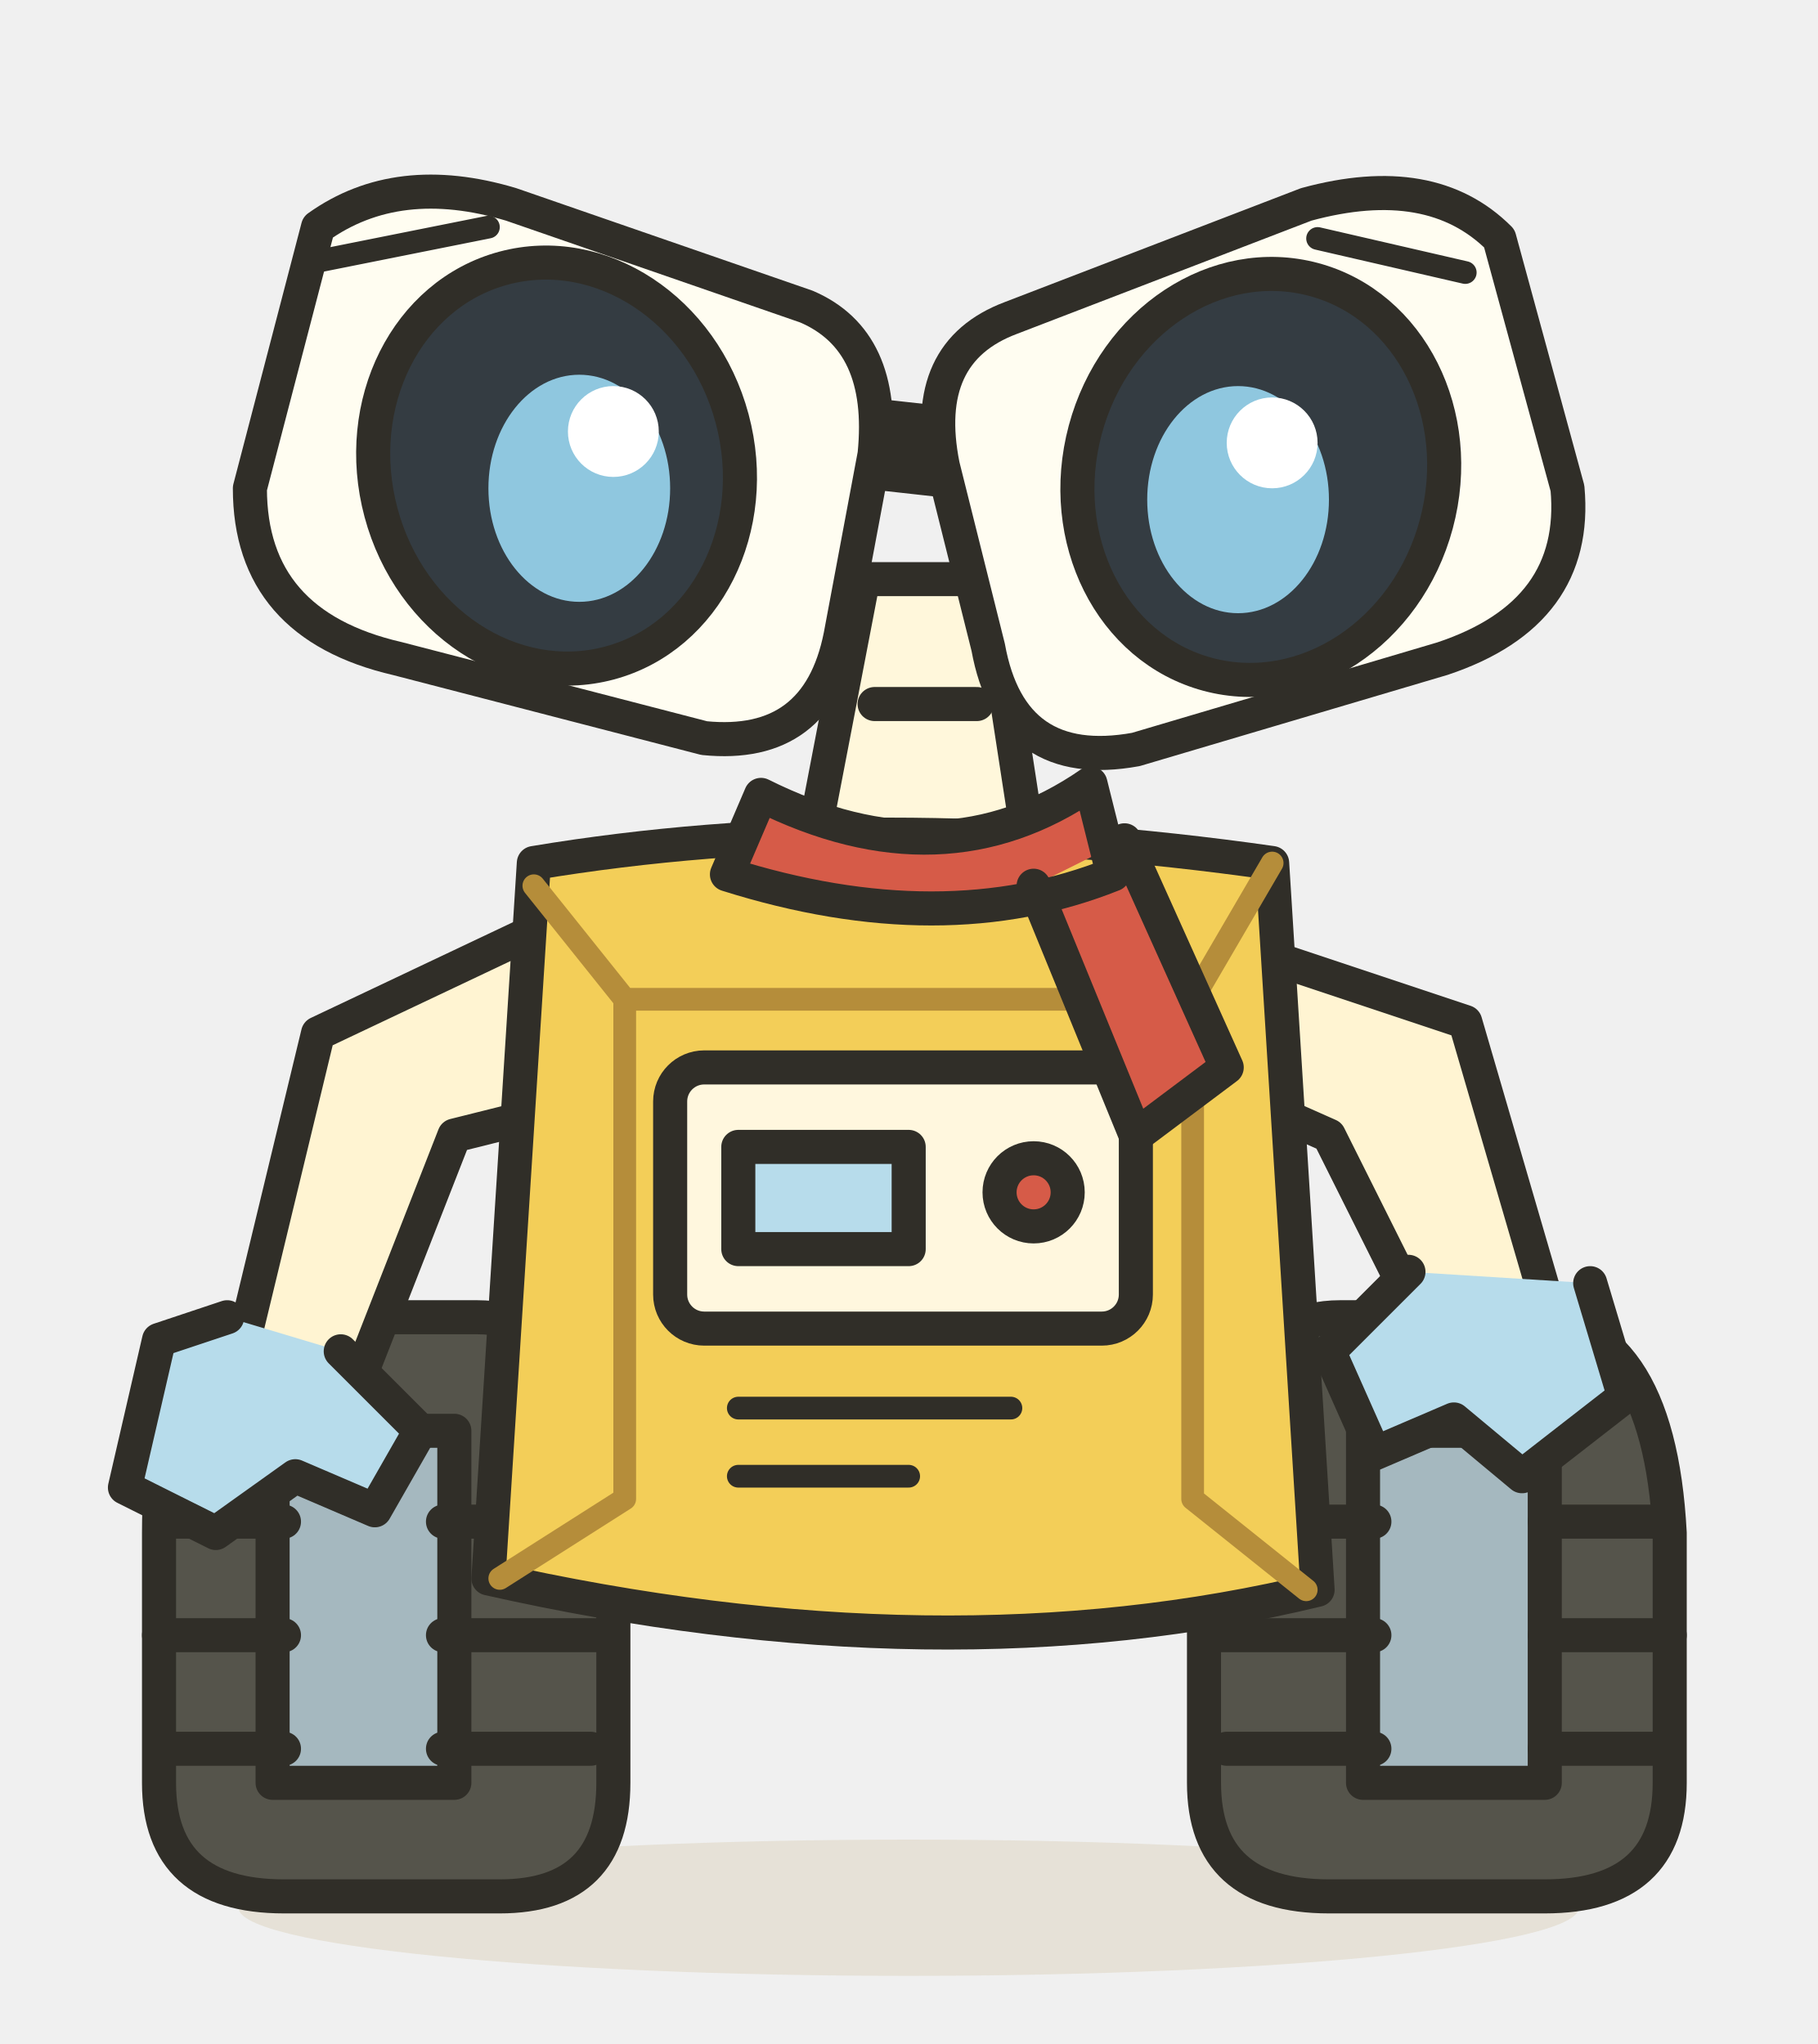
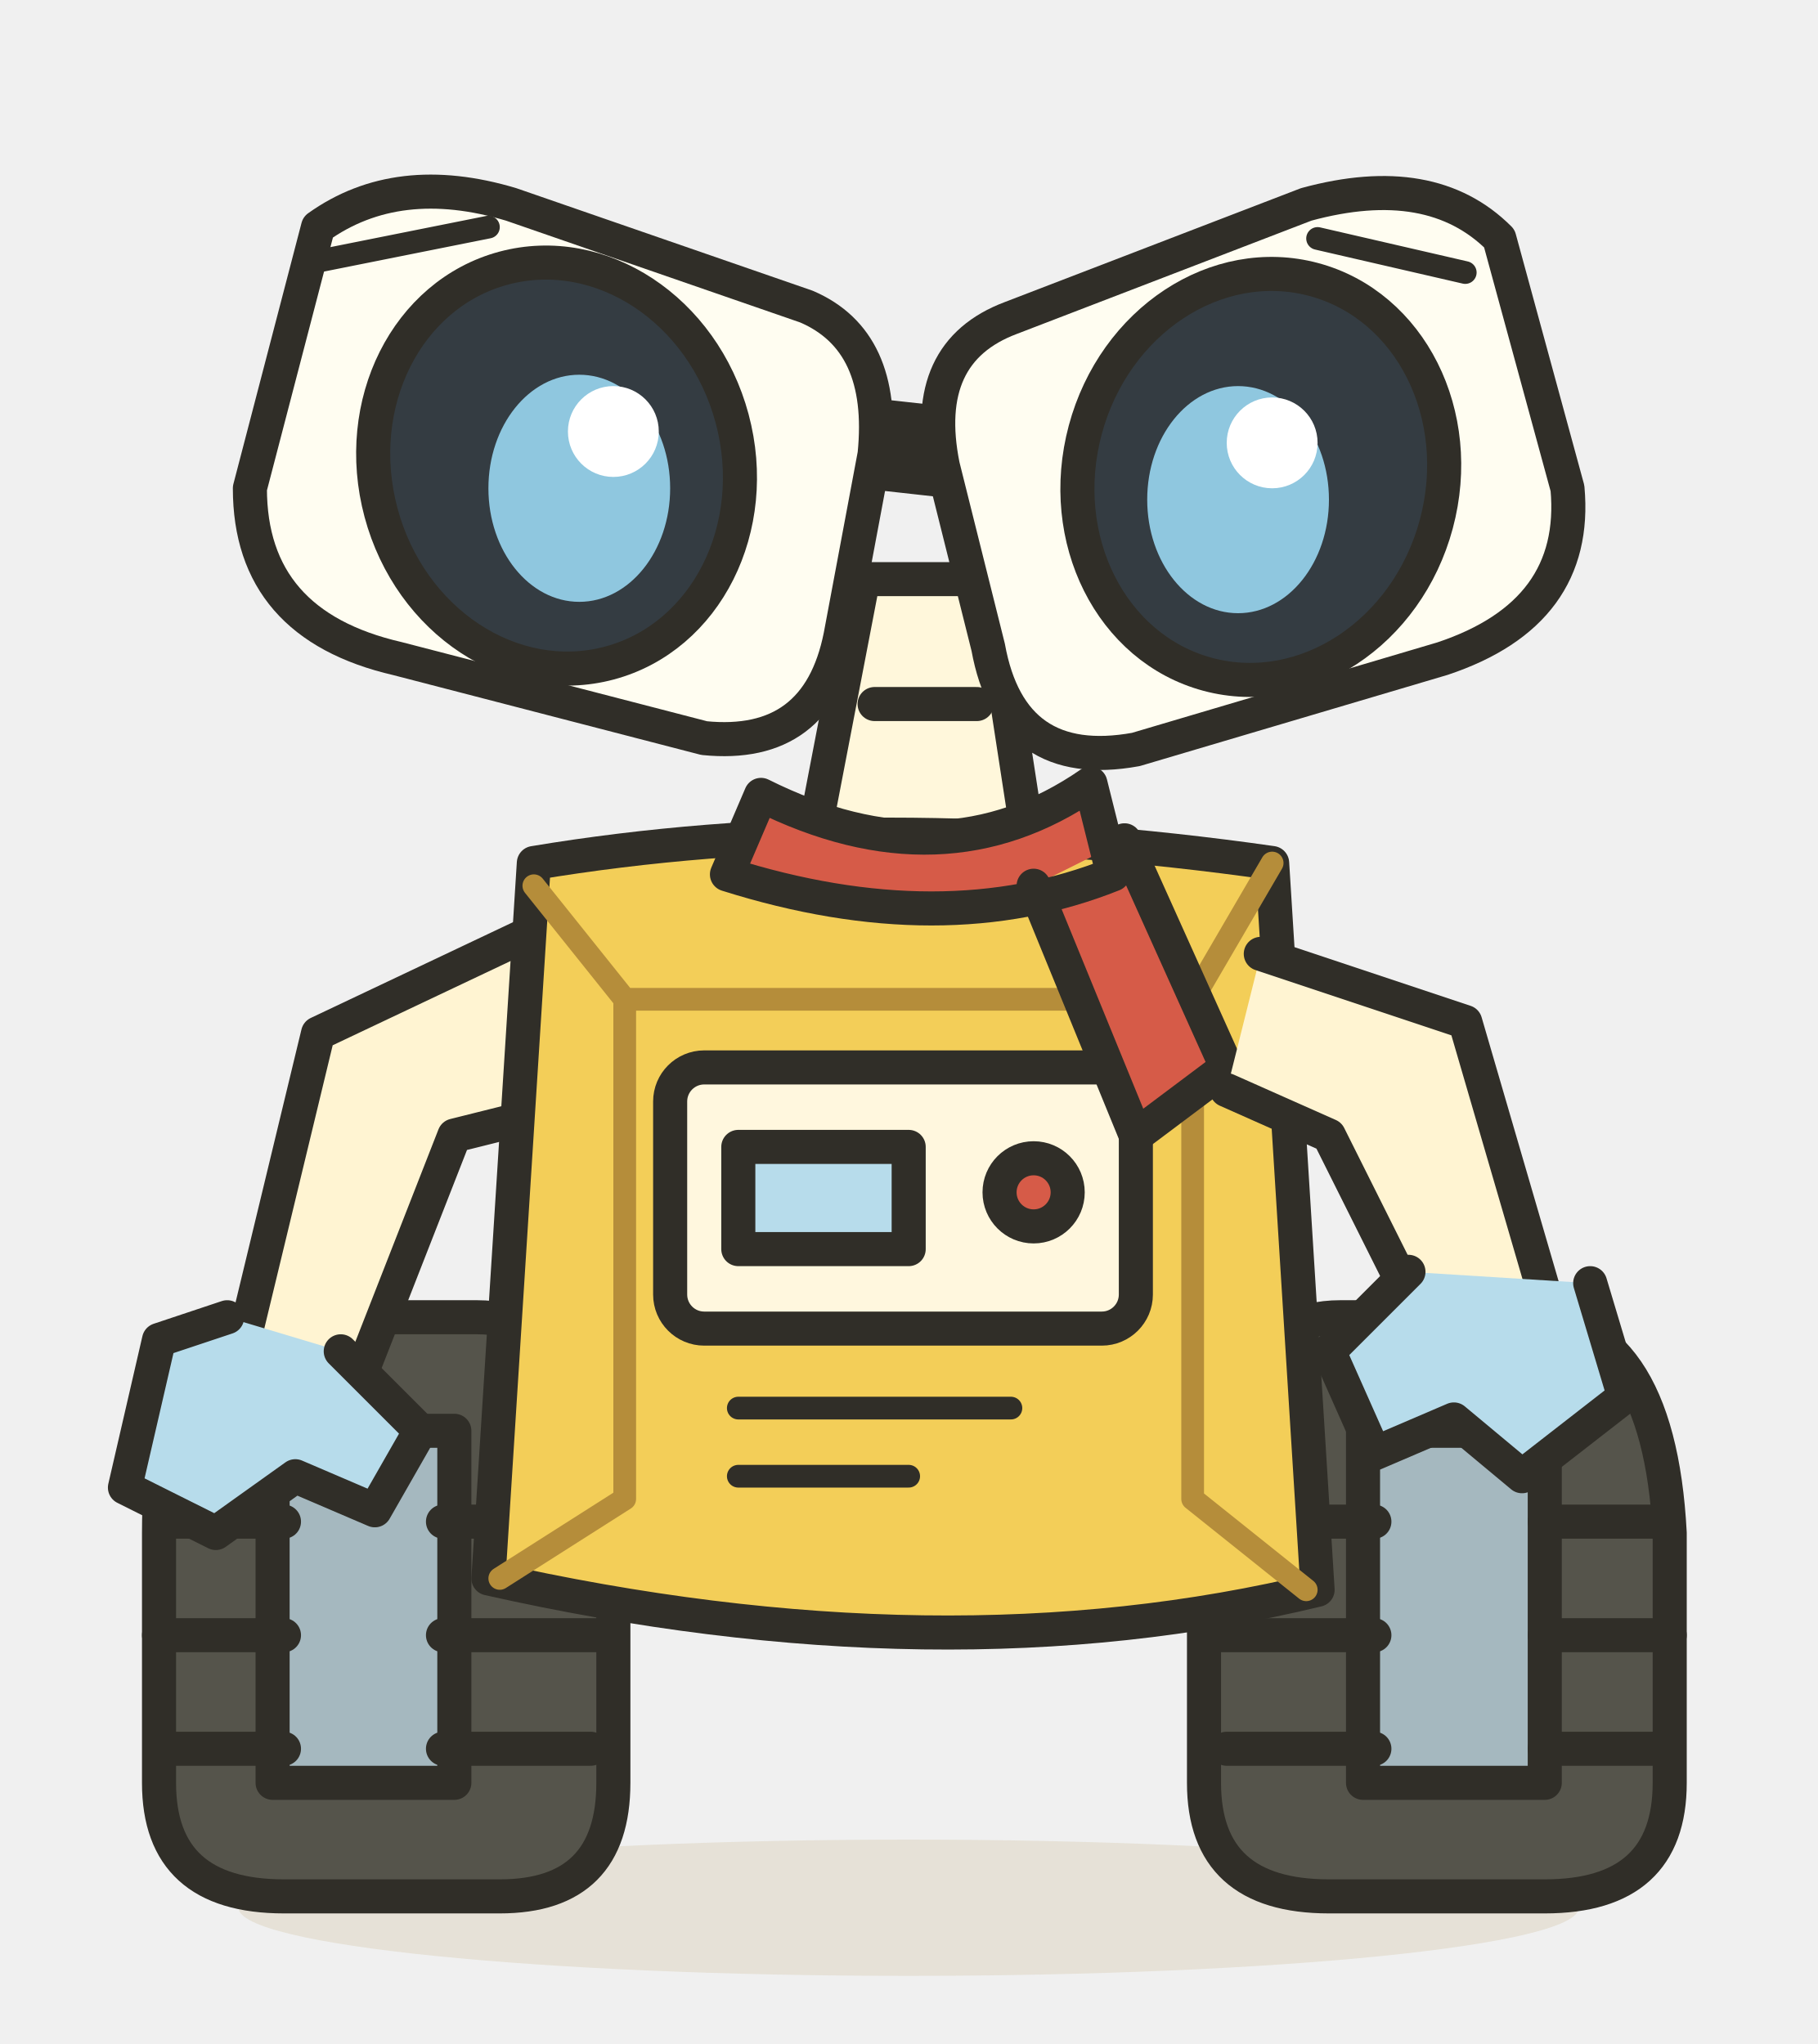
<svg xmlns="http://www.w3.org/2000/svg" viewBox="0 0 160 180">
  <g stroke="#302e28" stroke-width="3" stroke-linecap="round" stroke-linejoin="round">
    <ellipse cx="80" cy="168" rx="59" ry="6" fill="#d9cfb7" stroke="none" opacity=".45" />
    <path d="M71 77l5-26h11l4 26" fill="#fff7db" />
    <path d="M77 62h9" fill="none" />
    <path d="M25 116q-11 0-11 19v22q0 10 11 10h19q10 0 10-10v-22q-1-19-12-19zM118 116q-11 0-12 19v22q0 10 11 10h19q11 0 11-10v-22q-1-19-13-19z" fill="#55544b" />
    <path d="M24 126h16v31H24zM120 126h16v31h-16z" fill="#a5b8bf" />
    <path d="M15 134h10m-11 10h11m-10 10h10m14-20h13m-13 10h14m-14 10h13M108 134h13m-14 10h14m-13 10h13m15-20h10m-10 10h11m-11 10h10" fill="none" />
-     <path d="M47 82l-19 9-7 29 10 3 9-23 12-3M111 84l18 6 7 24-10 4-9-18-9-4" fill="#fff4d2" />
-     <path d="M20 116l-6 2-3 13 8 4 7-5 7 3 4-7-7-7M124 112l-7 7 4 9 7-3 6 5 9-7-3-10" fill="#b7dceb" />
+     <path d="M47 82l-19 9-7 29 10 3 9-23 12-3" fill="#fff4d2" />
+     <path d="M20 116l-6 2-3 13 8 4 7-5 7 3 4-7-7-7" fill="#b7dceb" />
    <path d="M47 76q30-5 65 0l4 64q-33 8-73-1z" fill="#f3ce58" />
    <path d="M47 78l8 10h50l7-12M55 88v44l-11 7M105 88v44l10 8" fill="none" stroke="#b58d3a" stroke-width="2" />
    <rect x="59" y="94" width="41" height="23" rx="3" fill="#fff7de" />
    <path d="M65 101h15v9H65z" fill="#b7dceb" />
    <circle cx="91" cy="105" r="3" fill="#d65b48" />
    <path d="M65 124h24m-24 6h15" fill="none" stroke-width="2" />
    <path d="M67 70q16 8 29-1l2 8q-15 6-34 0zM91 78l9 22 8-6-9-20" fill="#d65b48" />
    <path d="M76 39l9 1" fill="none" stroke-width="8" />
    <path d="M28 20q7-5 17-2l26 9q7 3 6 13l-3 16q-2 10-12 9L35 58q-13-3-13-15z" fill="#fffdf1" />
    <path d="M89 28l26-10q11-3 17 3l6 22q1 11-11 15l-27 8q-11 2-13-9l-4-16q-2-10 6-13z" fill="#fffdf1" />
    <ellipse cx="49" cy="41" rx="16" ry="18" transform="rotate(-15 49 41)" fill="#343c42" />
    <ellipse cx="111" cy="42" rx="16" ry="18" transform="rotate(15 111 42)" fill="#343c42" />
    <ellipse cx="51" cy="43" rx="8" ry="10" fill="#8fc7df" stroke="none" />
    <ellipse cx="109" cy="44" rx="8" ry="10" fill="#8fc7df" stroke="none" />
    <circle cx="54" cy="38" r="4" fill="#fff" stroke="none" />
    <circle cx="112" cy="39" r="4" fill="#fff" stroke="none" />
    <path d="M28 23l15-3M116 21l13 3" fill="none" stroke-width="2" />
+     <g class="buddy-wave-arm">
+       <path d="M111 84l18 6 7 24-10 4-9-18-9-4" fill="#fff4d2" />
+       <path d="M124 112l-7 7 4 9 7-3 6 5 9-7-3-10" fill="#b7dceb" />
+     </g>
  </g>
</svg>
